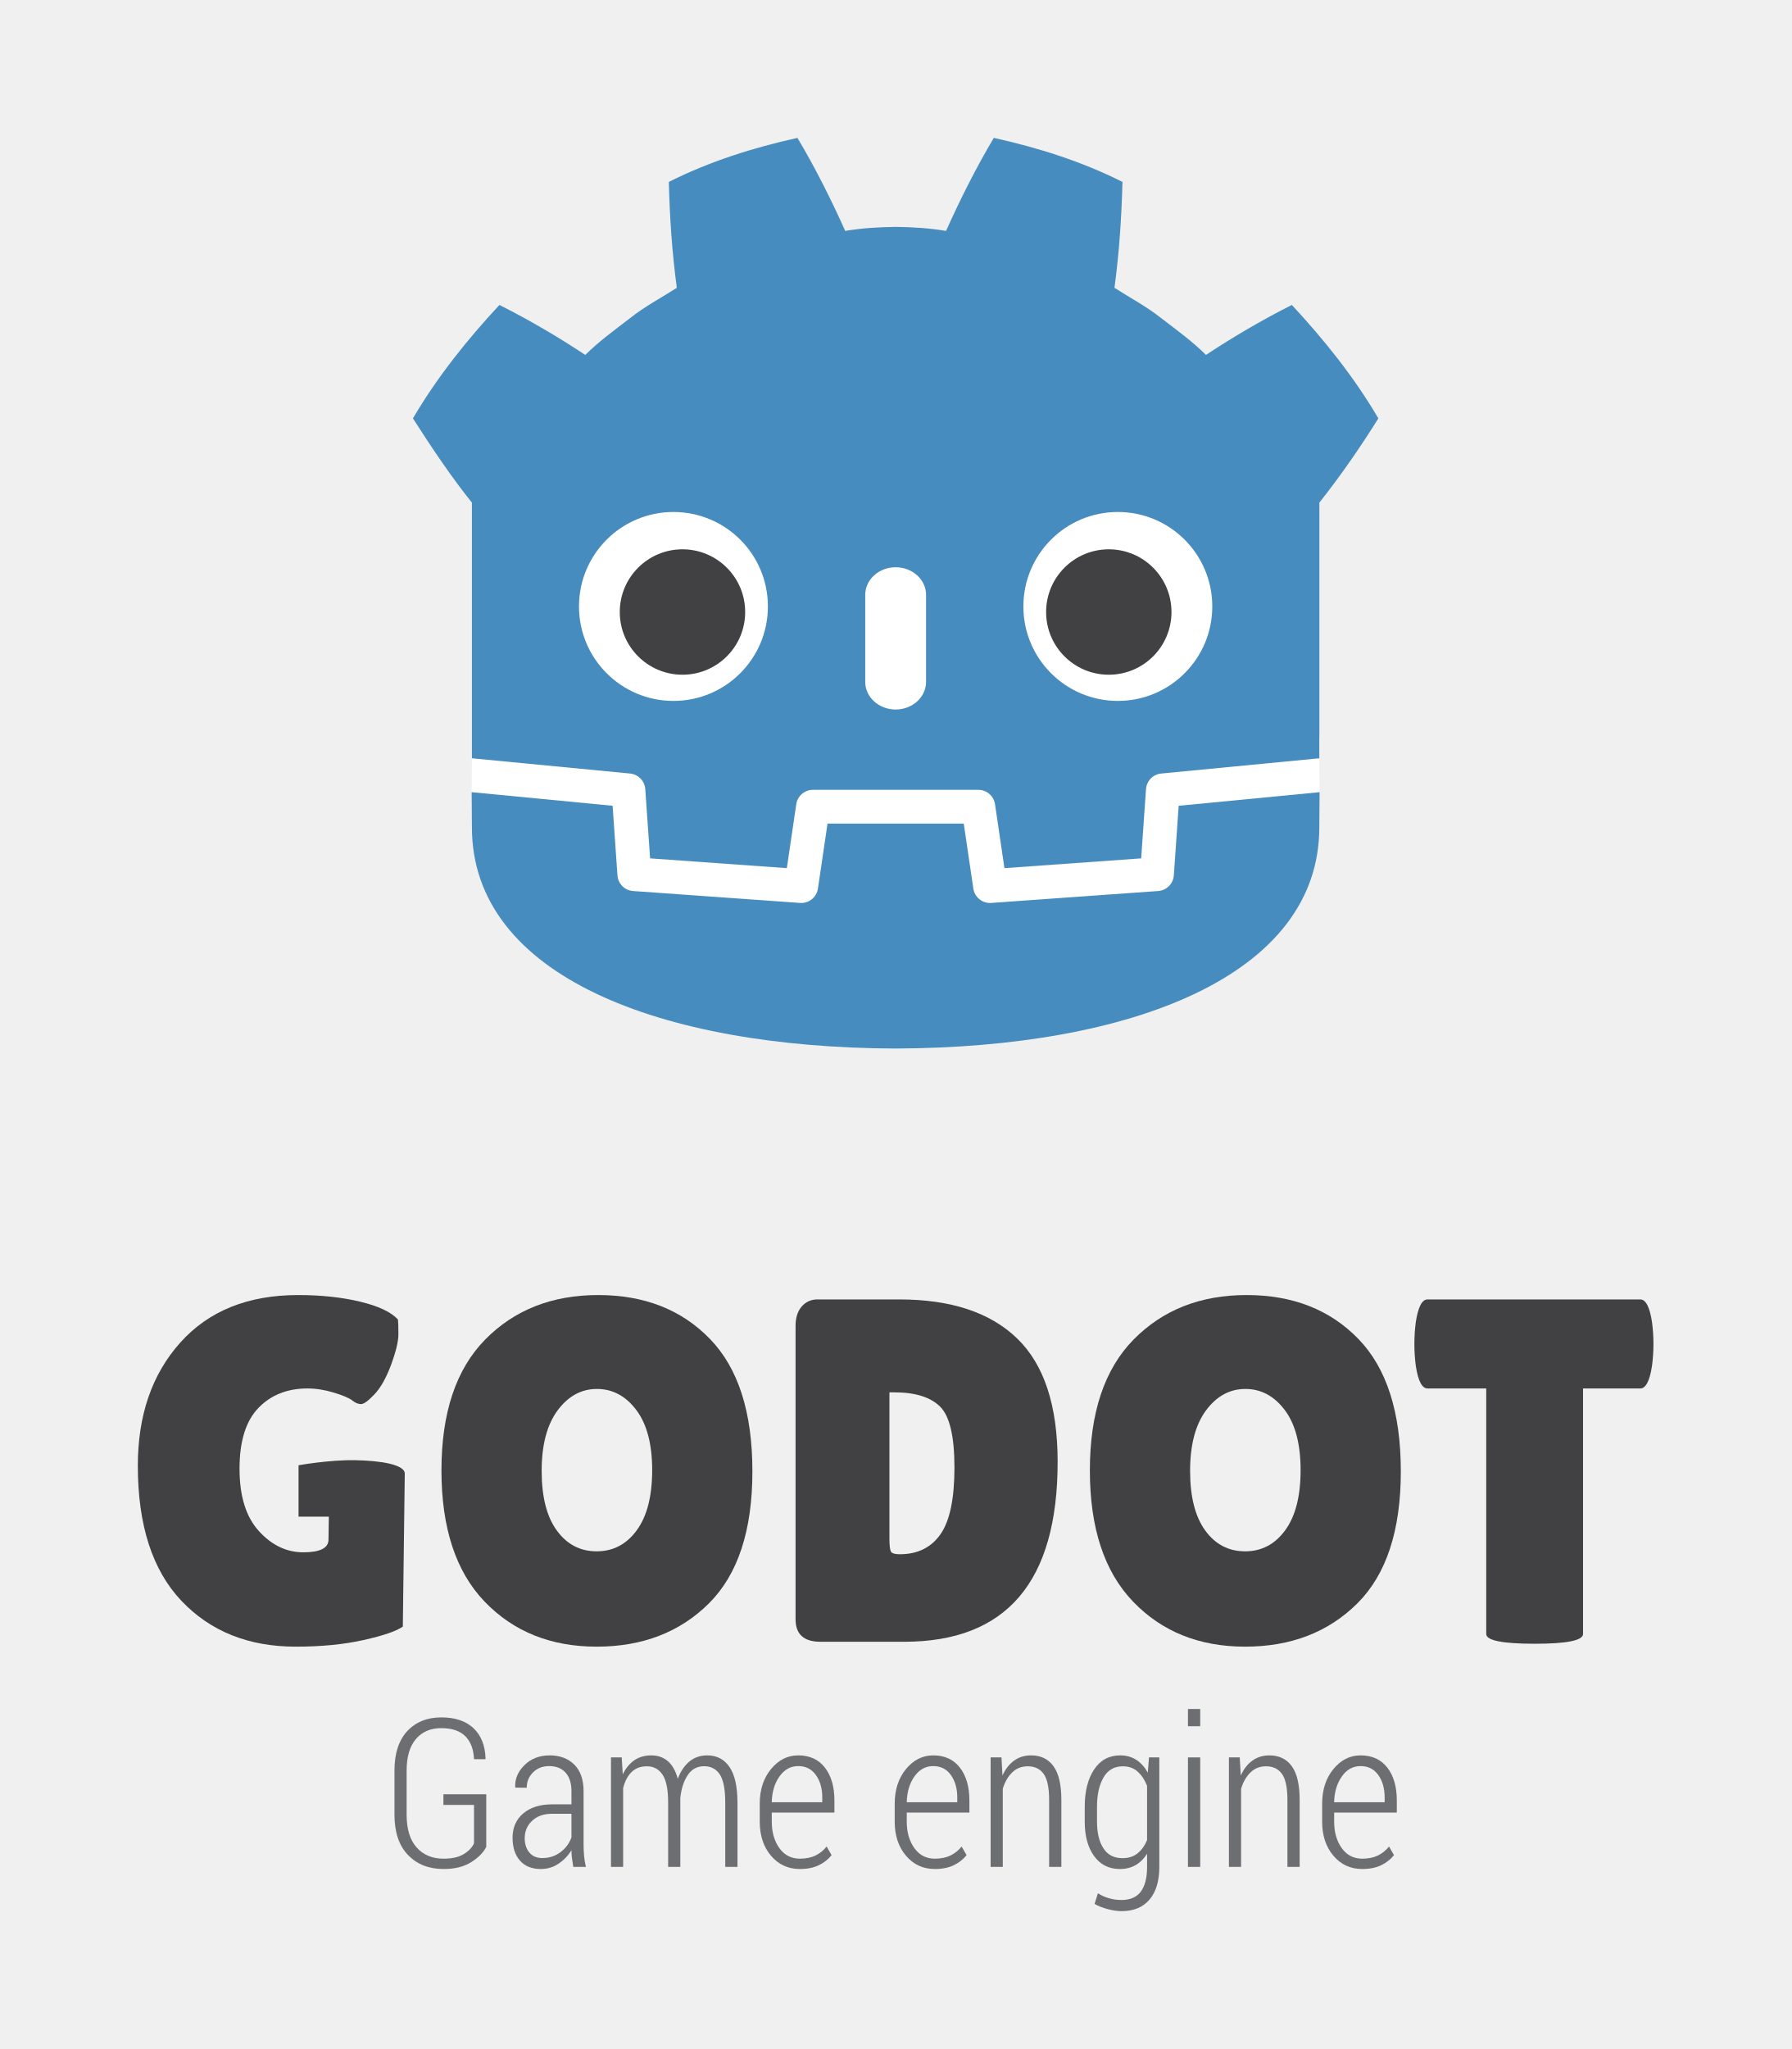
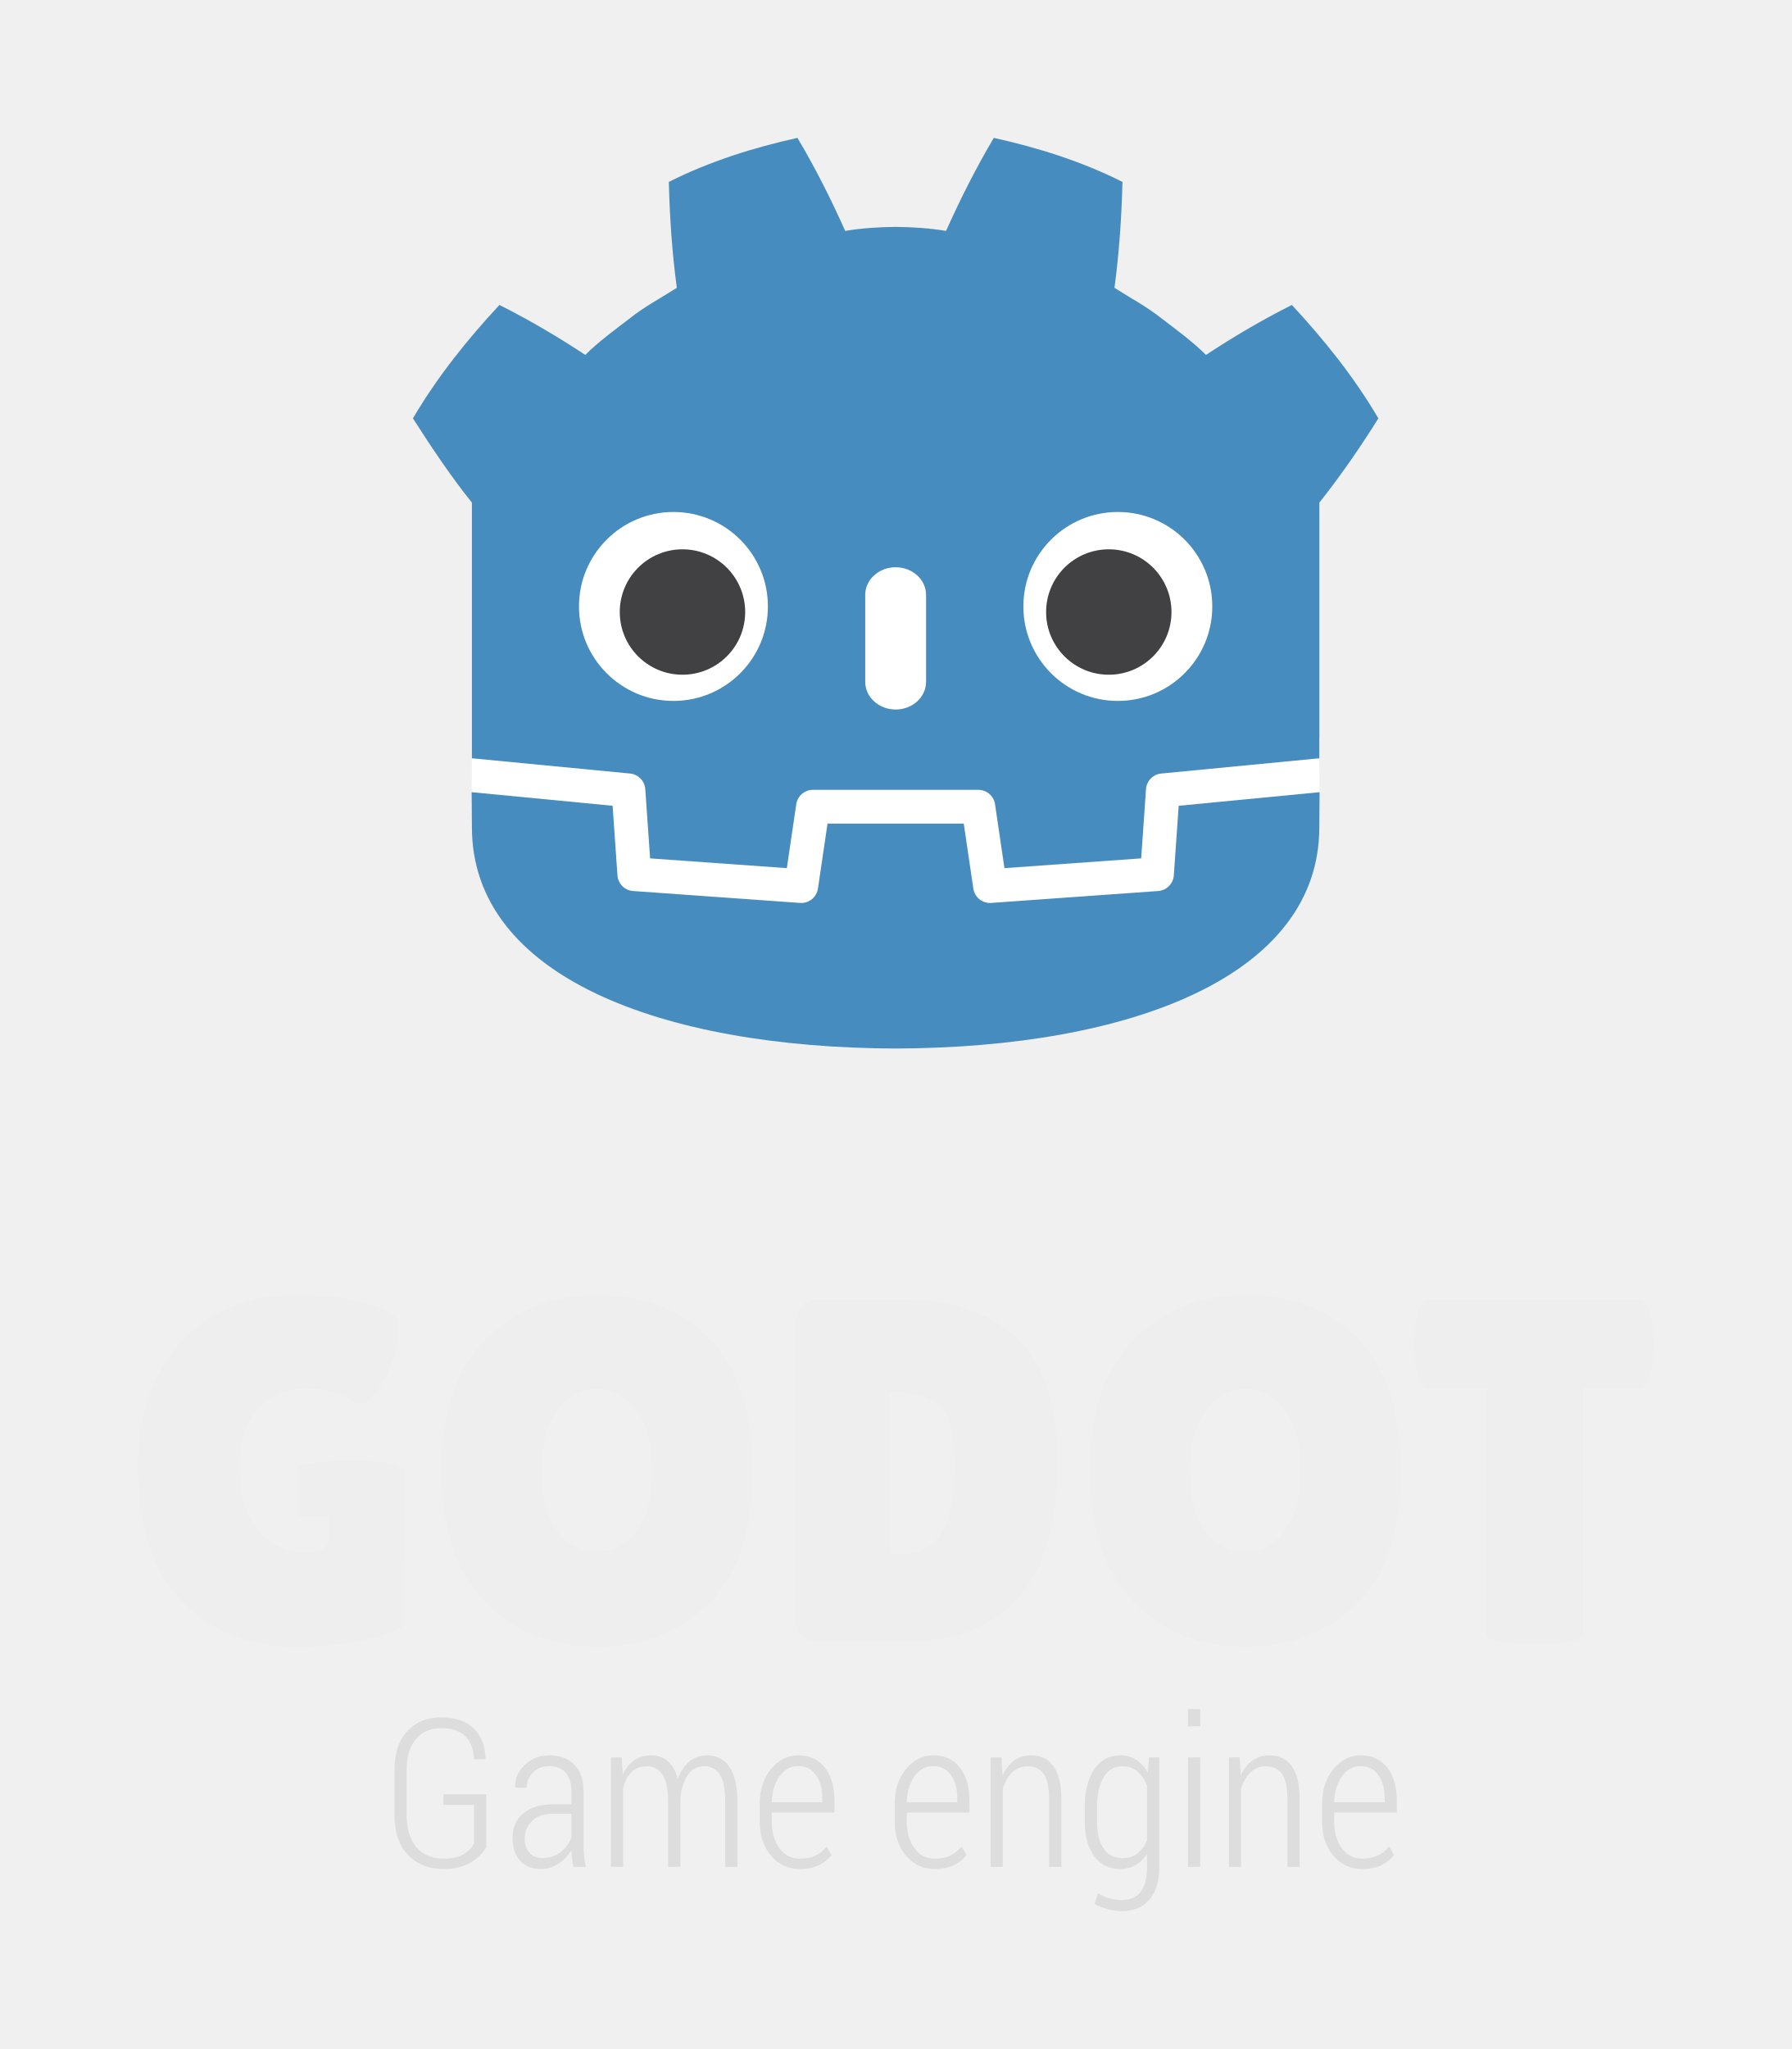
<svg xmlns="http://www.w3.org/2000/svg" height="713.371" viewBox="0 0 584.817 668.785" width="623.805">
-   <g fill="#414042" transform="matrix(1.25 0 0 -1.25 -469.4332 897.4928)">
+   <g fill="#eee" transform="matrix(1.25 0 0 -1.25 -469.4332 897.4928)">
    <path d="m0 0c-3.611.0-6.636-1.659-9.09-4.967-2.441-3.311-3.668-7.958-3.668-13.938.0-5.993 1.166-10.581 3.503-13.778 2.333-3.207 5.398-4.804 9.2-4.804 3.8.0 6.887 1.617 9.258 4.862 2.371 3.233 3.559 7.861 3.559 13.886.0 6.02-1.227 10.654-3.673 13.89C6.646-1.617 3.616.0.0.0m-.055-59.493c-10.573.0-19.195 3.46-25.859 10.379-6.655 6.925-9.984 17.03-9.984 30.314.0 13.292 3.367 23.356 10.101 30.209 6.736 6.844 15.431 10.269 26.082 10.269 10.649.0 19.251-3.363 25.794-10.109 6.555-6.733 9.827-16.94 9.827-30.591.0-13.661-3.348-23.822-10.05-30.49-6.702-6.654-15.333-9.981-25.911-9.981" transform="matrix(1.131053 0 0 1.131053 531.4495 355.3157)" />
    <path d="m0 0v-33.768c0-1.577.116-2.571.342-2.988.224-.415.903-.623 2.029-.623 4.144.0 7.283 1.548 9.429 4.634 2.151 3.083 3.215 8.216 3.215 15.405.0 7.192-1.113 11.878-3.325 14.055-2.223 2.183-5.744 3.285-10.561 3.285zm-21.675-52.392v67.735c0 1.883.468 3.369 1.413 4.471.939 1.085 2.161 1.636 3.671 1.636H2.263c11.965.0 21.053-3.018 27.257-9.04 6.215-6.02 9.322-15.499 9.322-28.447.0-27.7-11.821-41.547-35.456-41.547h-19.302c-3.836.0-5.759 1.727-5.759 5.192" transform="matrix(1.131053 0 0 1.131053 607.8515 354.431)" />
    <path d="m0 0c-3.612.0-6.645-1.659-9.095-4.967-2.44-3.311-3.662-7.958-3.662-13.938.0-5.993 1.169-10.581 3.499-13.778 2.33-3.207 5.398-4.804 9.2-4.804 3.801.0 6.89 1.617 9.258 4.862 2.372 3.233 3.56 7.861 3.56 13.886.0 6.02-1.225 10.654-3.671 13.89-2.447 3.232-5.473 4.849-9.089 4.849m-.058-59.493c-10.577.0-19.193 3.46-25.851 10.379-6.663 6.925-9.993 17.03-9.993 30.314.0 13.292 3.367 23.356 10.1 30.209 6.741 6.844 15.431 10.269 26.086 10.269 10.651.0 19.246-3.363 25.797-10.109 6.55-6.733 9.822-16.94 9.822-30.591.0-13.661-3.349-23.822-10.05-30.49-6.699-6.654-15.338-9.981-25.911-9.981" transform="matrix(1.131053 0 0 1.131053 700.8107 355.3157)" />
    <path d="m0 0c0-1.496-3.721-2.255-11.176-2.255-7.448.0-11.18.759-11.18 2.255v56.681h-13.545c-1.281.0-2.185 1.727-2.71 5.198-.226 1.652-.334 3.343-.334 5.077.0 1.724.108 3.422.334 5.077.525 3.462 1.429 5.202 2.71 5.202h49.112c1.279.0 2.179-1.74 2.712-5.202.221-1.655.335-3.353.335-5.077.0-1.734-.114-3.425-.335-5.077-.533-3.471-1.433-5.198-2.712-5.198h-13.211z" transform="matrix(1.131053 0 0 1.131053 789.0113 291.3351)" />
    <path d="m0 0c-6.078.094-13.034-1.173-13.034-1.173v-11.863h6.995l-.078-5.288c0-1.959-1.942-2.943-5.815-2.943-3.878.0-7.303 1.642-10.274 4.917-2.978 3.279-4.459 8.072-4.459 14.388.0 6.329 1.447 10.995 4.345 14.006 2.892 3.008 6.683 4.517 11.346 4.517 1.959.0 3.987-.316 6.096-.961 2.11-.639 3.519-1.238 4.238-1.799.713-.577 1.391-.85 2.032-.85.638.0 1.671.746 3.1 2.255 1.431 1.505 2.713 3.786 3.844 6.827 1.126 3.057 1.69 5.4 1.69 7.062.0 1.649-.036 2.786-.109 3.386-1.581 1.73-4.499 3.102-8.755 4.122-4.248 1.017-9.011 1.522-14.28 1.522-11.594.0-20.66-3.65-27.207-10.95-6.552-7.303-9.822-16.783-9.822-28.452.0-13.701 3.347-24.087 10.041-31.162 6.706-7.074 15.51-10.607 26.425-10.607 5.87.0 11.08.505 15.632 1.522 4.557 1.013 7.586 2.053 9.093 3.105l.452 35.33c0 2.053-5.418 2.985-11.496 3.089" transform="matrix(1.131053 0 0 1.131053 468.2655 336.7128)" />
  </g>
-   <g fill="#6d6e71" transform="matrix(1.25 0 0 -1.25 -392.9327 897.4928)">
+   <g fill="#ddd" transform="matrix(1.25 0 0 -1.25 -392.9327 897.4928)">
    <path d="m0 0c-.624-1.28-1.771-2.454-3.449-3.516-1.676-1.069-3.805-1.6-6.391-1.6-3.412.0-6.156 1.075-8.24 3.249-2.076 2.157-3.116 5.266-3.116 9.323v10.116c0 3.969.98 7.013 2.946 9.138 1.962 2.108 4.59 3.177 7.872 3.177 3.208.0 5.695-.844 7.455-2.513 1.755-1.675 2.677-4.015 2.757-7.003l-.044-.133h-2.619c-.094 2.29-.759 4.057-2.01 5.305-1.244 1.238-3.095 1.864-5.539 1.864-2.473.0-4.432-.837-5.866-2.516-1.43-1.675-2.143-4.103-2.143-7.293v-10.174c0-3.308.771-5.83 2.311-7.567 1.54-1.724 3.616-2.588 6.236-2.588 1.913.0 3.451.339 4.602 1.033 1.155.684 1.956 1.519 2.409 2.51v8.861h-7.06v2.463h9.889z" transform="matrix(1.131053 0 0 1.131053 441.3472 235.7512)" />
    <path d="m0 0c1.553.0 2.936.44 4.144 1.336 1.21.9 2.058 2.037 2.561 3.422v5.468H2.213c-1.91.0-3.44-.541-4.585-1.623-1.148-1.075-1.716-2.418-1.716-4.015.0-1.349.355-2.457 1.074-3.311.718-.857 1.722-1.277 3.014-1.277m7.124-2.04c-.14.876-.249 1.587-.318 2.144-.067.567-.101 1.131-.101 1.704C5.938.554 4.948-.486 3.725-1.301c-1.221-.821-2.579-1.228-4.075-1.228-2.092.0-3.701.648-4.84 1.946C-6.322.72-6.894 2.476-6.894 4.693c0 2.343.823 4.223 2.473 5.618 1.649 1.395 3.89 2.092 6.709 2.092h4.417v3.106c0 1.786-.456 3.193-1.351 4.21-.914 1.004-2.17 1.512-3.791 1.512-1.508.0-2.752-.479-3.728-1.45-.973-.965-1.456-2.144-1.456-3.549l-2.623.023-.046.137c-.074 1.906.647 3.591 2.168 5.084 1.515 1.489 3.459 2.229 5.825 2.229 2.338.0 4.22-.711 5.657-2.128 1.429-1.431 2.146-3.471 2.146-6.124V3.057c0-.903.042-1.78.121-2.617.081-.848.212-1.665.417-2.48z" transform="matrix(1.131053 0 0 1.131053 456.0153 232.825)" />
    <path d="m0 0 .24-3.923C.904-2.519 1.794-1.437 2.897-.668c1.107.759 2.41 1.138 3.906 1.138 1.527.0 2.814-.444 3.852-1.343 1.039-.896 1.805-2.252 2.292-4.074.623 1.682 1.505 3.011 2.65 3.973 1.145.964 2.534 1.444 4.143 1.444 2.217.0 3.937-.897 5.156-2.692 1.224-1.799 1.834-4.559 1.834-8.288v-14.765h-2.823v14.814c0 3.1-.429 5.283-1.263 6.538-.839 1.257-2.042 1.89-3.598 1.89-1.637.0-2.915-.691-3.834-2.096-.914-1.405-1.478-3.161-1.683-5.282v-.655-15.209H10.72v14.798c0 3.027-.424 5.194-1.292 6.488-.864 1.294-2.066 1.936-3.609 1.936-1.475.0-2.668-.45-3.562-1.342-.9-.897-1.54-2.125-1.928-3.683v-18.197h-2.806V0z" transform="matrix(1.131053 0 0 1.131053 476.7303 259.1052)" />
    <path d="m0 0c-1.758.0-3.202-.802-4.334-2.402-1.133-1.606-1.718-3.585-1.765-5.944h11.66v1.082c0 2.086-.489 3.823-1.469 5.201-.986 1.379-2.347 2.063-4.092 2.063m.397-23.76c-2.725.0-4.954 1.026-6.685 3.073-1.726 2.043-2.591 4.657-2.591 7.841v4.197c0 3.19.867 5.85 2.602 7.965 1.739 2.105 3.828 3.158 6.277 3.158 2.648.0 4.699-.939 6.164-2.823 1.468-1.887 2.201-4.422 2.201-7.603v-2.773H-6.099v-2.102c0-2.447.586-4.484 1.752-6.11 1.168-1.63 2.755-2.438 4.744-2.438 1.382.0 2.585.244 3.588.724 1.003.491 1.863 1.179 2.578 2.082l1.149-1.988c-.763-.968-1.752-1.75-2.959-2.33-1.204-.577-2.659-.873-4.356-.873" transform="matrix(1.131053 0 0 1.131053 522.8228 256.8387)" />
    <path d="m0 0c-1.763.0-3.21-.802-4.341-2.402-1.126-1.606-1.712-3.585-1.763-5.944H5.559v1.082c0 2.086-.488 3.823-1.474 5.201-.981 1.379-2.341 2.063-4.085 2.063m.394-23.76c-2.726.0-4.951 1.026-6.679 3.073-1.733 2.043-2.6 4.657-2.6 7.841v4.197c0 3.19.871 5.85 2.602 7.965 1.744 2.105 3.834 3.158 6.283 3.158 2.643.0 4.703-.939 6.164-2.823 1.463-1.887 2.197-4.422 2.197-7.603v-2.773H-6.104v-2.102c0-2.447.587-4.484 1.76-6.11 1.162-1.63 2.742-2.438 4.738-2.438 1.387.0 2.585.244 3.585.724 1.007.491 1.866 1.179 2.589 2.082l1.141-1.988c-.764-.968-1.75-1.75-2.959-2.33-1.204-.577-2.658-.873-4.356-.873" transform="matrix(1.131053 0 0 1.131053 558.0805 256.8387)" />
    <path d="m0 0 .23-4.178C.904-2.695 1.794-1.544 2.912-.743c1.108.805 2.413 1.213 3.914 1.213 2.258.0 3.988-.835 5.189-2.513 1.214-1.675 1.815-4.279 1.815-7.812v-15.42h-2.825v15.394c0 2.888-.423 4.905-1.264 6.075-.836 1.17-2.065 1.753-3.665 1.753-1.435.0-2.638-.466-3.603-1.414-.969-.939-1.691-2.19-2.172-3.767v-18.041h-2.805V0z" transform="matrix(1.131053 0 0 1.131053 575.9168 259.1052)" />
    <path d="m0 0c0-2.565.486-4.605 1.472-6.123.974-1.532 2.457-2.288 4.436-2.288 1.356.0 2.498.361 3.435 1.101.934.74 1.672 1.77 2.218 3.077v12.52c-.525 1.346-1.246 2.434-2.157 3.272-.91.824-2.062 1.238-3.448 1.238-1.975.0-3.468-.86-4.46-2.587-.999-1.73-1.496-3.986-1.496-6.756zm-2.833 3.454c0 3.582.723 6.459 2.177 8.627 1.442 2.157 3.448 3.239 6.004 3.239 1.419.0 2.664-.346 3.728-1.04 1.066-.681 1.947-1.678 2.654-2.946l.274 3.516h2.381v-25.298c0-3.239-.751-5.749-2.26-7.525-1.511-1.769-3.657-2.665-6.428-2.665-.996.0-2.067.156-3.212.459-1.147.303-2.162.701-3.052 1.2l.776 2.463c.759-.492 1.608-.873 2.548-1.141.932-.277 1.895-.41 2.894-.41 2.009.0 3.498.645 4.46 1.932.966 1.304 1.45 3.19 1.45 5.687v3.057c-.717-1.138-1.597-2.011-2.64-2.614-1.039-.606-2.253-.909-3.622-.909-2.539.0-4.53.994-5.968 2.982-1.441 1.984-2.164 4.631-2.164 7.932z" transform="matrix(1.131053 0 0 1.131053 600.8685 242.3088)" />
    <path d="m627.823 230.518h-3.201v28.587h3.201zm0 36.726h-3.201v4.504h3.201z" />
    <path d="m0 0 .23-4.178C.906-2.695 1.792-1.544 2.908-.743c1.115.805 2.422 1.213 3.916 1.213 2.258.0 3.995-.835 5.199-2.513 1.211-1.675 1.807-4.279 1.807-7.812v-15.42h-2.825v15.394c0 2.888-.422 4.905-1.261 6.075-.843 1.17-2.063 1.753-3.668 1.753-1.434.0-2.635-.466-3.599-1.414C1.51-4.406.785-5.657.306-7.234v-18.041h-2.809V0z" transform="matrix(1.131053 0 0 1.131053 638.1538 259.1052)" />
    <path d="m0 0c-1.763.0-3.208-.802-4.334-2.402-1.129-1.606-1.718-3.585-1.768-5.944H5.56v1.082c0 2.086-.486 3.823-1.47 5.201-.981 1.379-2.343 2.063-4.09 2.063m.401-23.76c-2.733.0-4.958 1.026-6.681 3.073-1.73 2.043-2.595 4.657-2.595 7.841v4.197c0 3.19.865 5.85 2.6 7.965 1.739 2.105 3.831 3.158 6.275 3.158 2.646.0 4.706-.939 6.172-2.823 1.462-1.887 2.195-4.422 2.195-7.603v-2.773H-6.102v-2.102c0-2.447.59-4.484 1.757-6.11 1.166-1.63 2.748-2.438 4.746-2.438 1.382.0 2.579.244 3.578.724 1.012.491 1.869 1.179 2.591 2.082l1.147-1.988c-.769-.968-1.755-1.75-2.962-2.33-1.203-.577-2.658-.873-4.354-.873" transform="matrix(1.131053 0 0 1.131053 669.7088 256.8387)" />
  </g>
  <g stroke-width="1.414" transform="translate(89.81235 -.891698)">
    <path d="m340.914 248.415s-.459-2.819-.728-2.794l-51.155 4.936c-4.07.393-7.232 3.639-7.517 7.718l-1.405 20.143-39.576 2.823-2.692-18.255c-.599-4.06-4.145-7.121-8.25-7.121H175.601c-4.103.0-7.649 3.061-8.248 7.121l-2.693 18.255-39.576-2.823-1.405-20.143c-.286-4.08-3.447-7.326-7.517-7.719l-51.18-4.934c-.264-.025-.458 2.797-.722 2.797l-.069 11.07 43.345 6.99 1.419 20.322c.287 4.114 3.607 7.441 7.724 7.736l54.504 3.888c.206.014.41.023.614.023 4.096.0 7.636-3.062 8.235-7.123l2.77-18.784h39.594l2.77 18.784c.598 4.059 4.142 7.121 8.244 7.121.201.0.402-.007.598-.021l54.511-3.888c4.116-.295 7.437-3.622 7.724-7.736l1.418-20.322 43.326-7.021z" fill="#fff" />
    <path d="m64.258 164.942v67.176 8.532 7.765c.153.001.305.007.457.021l51.175 4.934c2.681.259 4.782 2.416 4.968 5.102l1.578 22.59 44.64 3.185 3.075-20.85c.399-2.703 2.717-4.707 5.452-4.707h53.991c2.733.0 5.052 2.003 5.45 4.707l3.075 20.85 44.641-3.185 1.576-22.59c.188-2.686 2.288-4.842 4.968-5.102l51.155-4.934c.151-.014.303-.02.455-.021v-6.66l.021-.007v-76.806c7.206-9.072 14.03-19.078 19.258-27.497-7.989-13.601-17.779-25.756-28.242-37.017-9.704 4.885-19.13 10.418-28.033 16.307-4.455-4.428-9.473-8.05-14.401-11.836-4.842-3.889-10.3-6.741-15.476-10.064 1.541-11.476 2.303-22.774 2.61-34.565-13.355-6.721-27.596-11.178-42.002-14.379-5.751 9.666-11.011 20.134-15.592 30.367-5.432-.908-10.889-1.244-16.354-1.309v-.009c-.038.0-.073.009-.106.009-.034.0-.069-.009-.103-.009v.009c-5.474.065-10.927.402-16.361 1.309-4.578-10.233-9.835-20.701-15.594-30.367-14.398 3.201-28.641 7.657-41.995 14.379.305 11.791 1.067 23.089 2.613 34.565-5.186 3.322-10.636 6.174-15.48 10.064-4.921 3.786-9.948 7.408-14.404 11.836-8.903-5.889-18.326-11.422-28.033-16.307-10.464 11.261-20.247 23.416-28.24 37.017 6.281 9.86 13.018 19.769 19.258 27.497z" fill="#478cbf" />
    <path d="m295.004 263.893-1.585 22.71c-.191 2.737-2.368 4.916-5.105 5.112l-54.51 3.889c-.133.01-.266.014-.397.014-2.709.0-5.046-1.988-5.446-4.708l-3.126-21.199h-44.477l-3.126 21.199c-.42 2.853-2.97 4.905-5.843 4.694l-54.51-3.889c-2.737-.197-4.914-2.375-5.105-5.112l-1.585-22.71-46.015-4.437c.021 4.946.085 10.363.085 11.442.0 48.599 61.649 71.958 138.244 72.226h.093.095c76.595-.269 138.223-23.628 138.223-72.226.0-1.099.066-6.494.089-11.442z" fill="#478cbf" />
    <path d="m160.892 198.827c0 17.039-13.806 30.842-30.84 30.842-17.025.0-30.835-13.803-30.835-30.842.0-17.028 13.81-30.824 30.835-30.824 17.034.0 30.84 13.796 30.84 30.824" fill="#fff" />
    <path d="m153.472 200.656c0 11.302-9.16 20.462-20.471 20.462-11.305.0-20.471-9.16-20.471-20.462s9.166-20.471 20.471-20.471c11.311.0 20.471 9.169 20.471 20.471" fill="#414042" />
    <path d="m202.594 232.475c-5.483.0-9.926-4.041-9.926-9.022v-28.391c0-4.977 4.444-9.022 9.926-9.022s9.936 4.045 9.936 9.022v28.391c0 4.981-4.454 9.022-9.936 9.022" fill="#fff" />
    <path d="m244.3 198.827c0 17.039 13.806 30.842 30.842 30.842 17.024.0 30.833-13.803 30.833-30.842.0-17.028-13.809-30.824-30.833-30.824-17.037.0-30.842 13.796-30.842 30.824" fill="#fff" />
    <path d="m251.723 200.656c0 11.302 9.157 20.462 20.459 20.462 11.313.0 20.471-9.16 20.471-20.462s-9.157-20.471-20.471-20.471c-11.302.0-20.459 9.169-20.459 20.471" fill="#414042" />
  </g>
</svg>
